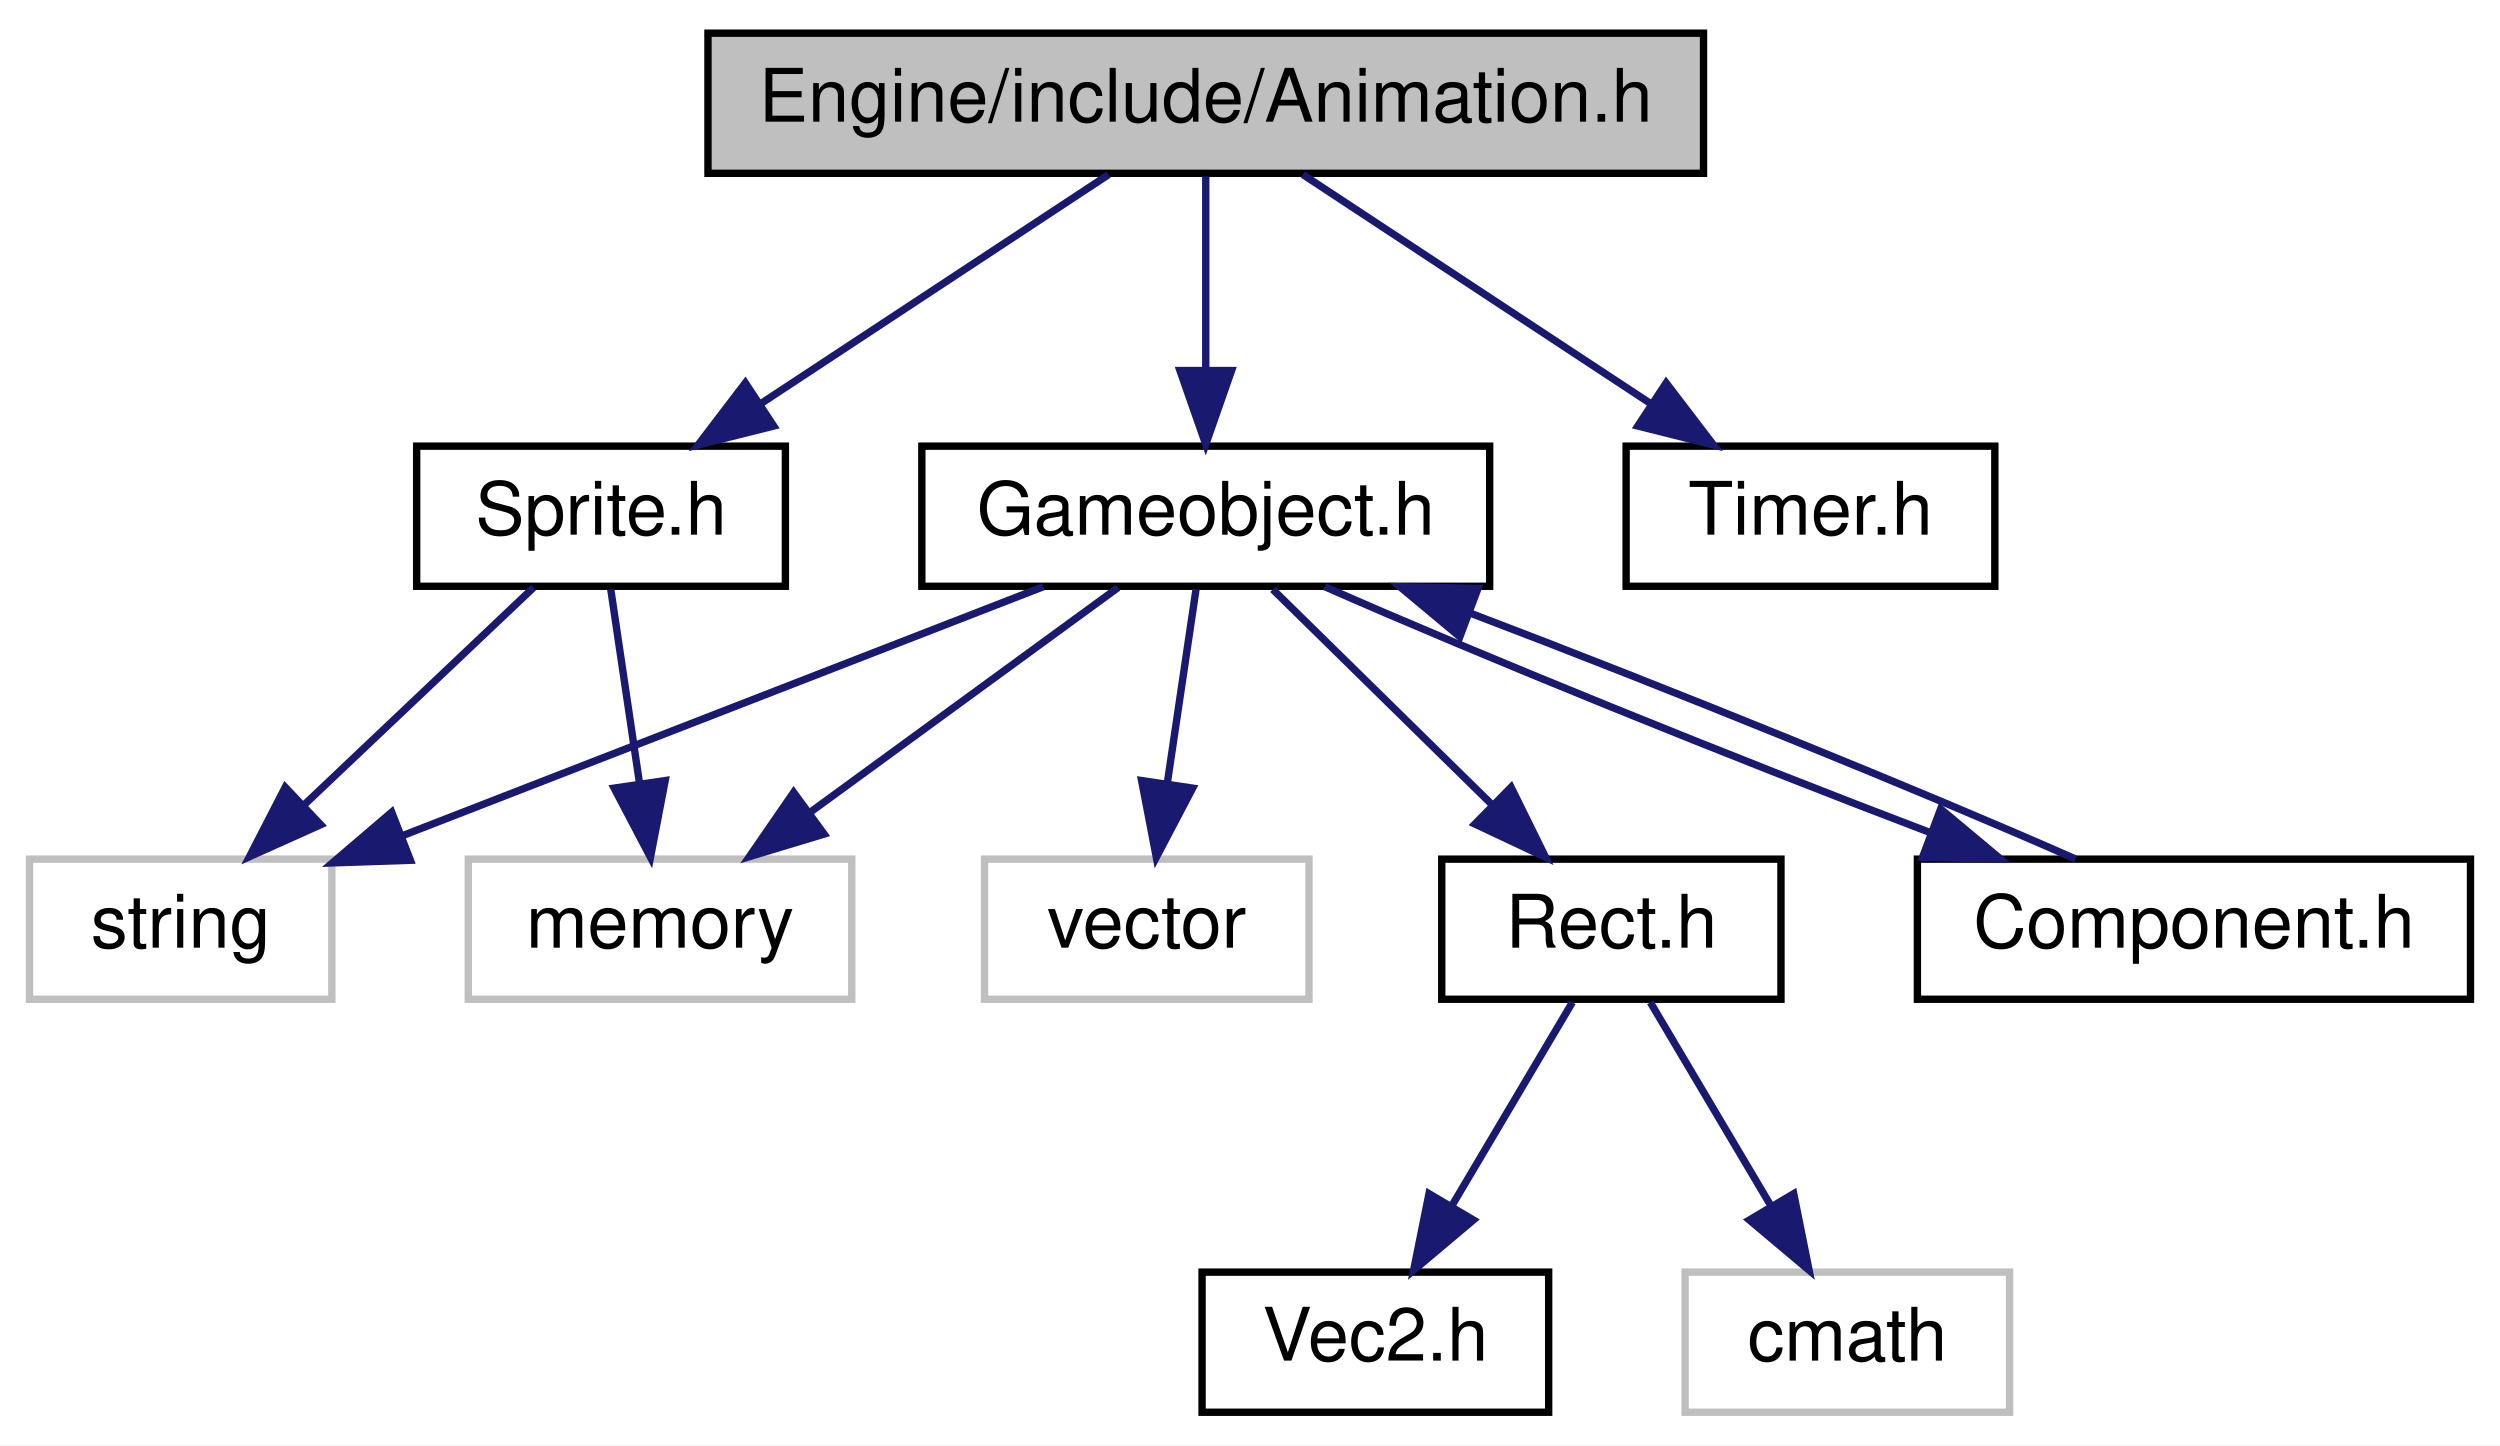
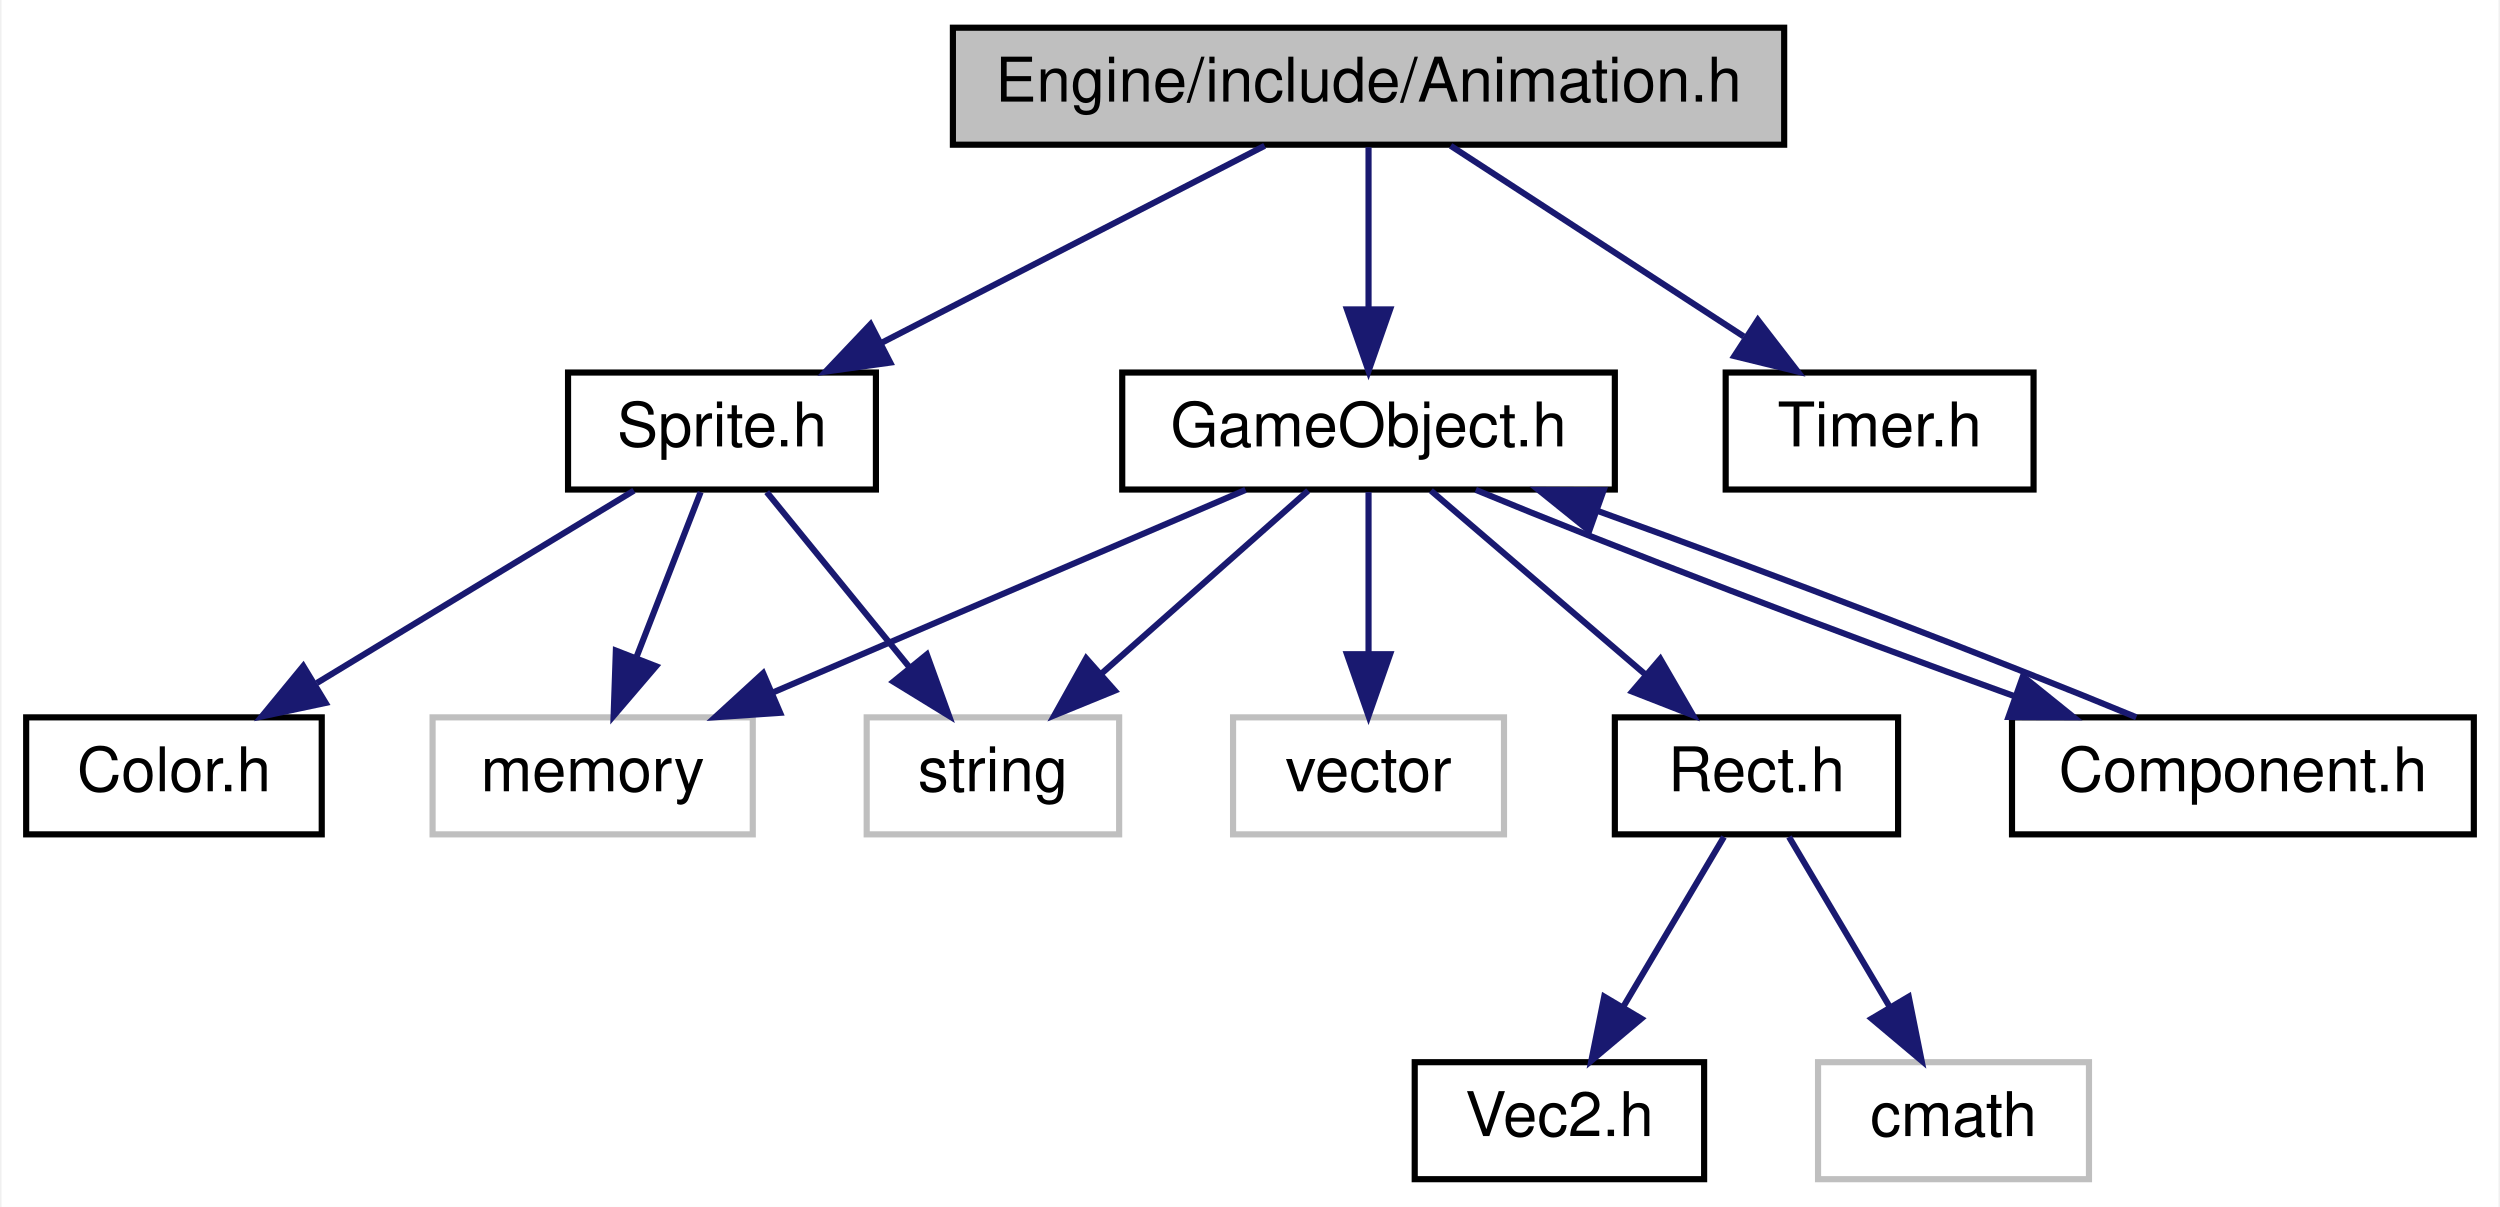
- <svg xmlns="http://www.w3.org/2000/svg" xmlns:xlink="http://www.w3.org/1999/xlink" width="339pt" height="196pt" viewBox="0.00 0.00 339.00 196.00">
+ <svg xmlns="http://www.w3.org/2000/svg" xmlns:xlink="http://www.w3.org/1999/xlink" width="406pt" height="196pt" viewBox="0.00 0.00 405.50 196.00">
  <g id="graph0" class="graph" transform="scale(1 1) rotate(0) translate(4 192)">
-     <polygon fill="white" stroke="none" points="-4,4 -4,-192 335,-192 335,4 -4,4" />
+     <polygon fill="white" stroke="none" points="-4,4 -4,-192 401.5,-192 401.5,4 -4,4" />
    <g id="node1" class="node">
-       <polygon fill="#bfbfbf" stroke="black" points="92,-168.5 92,-187.5 227,-187.5 227,-168.5 92,-168.5" />
-       <text text-anchor="middle" x="159.5" y="-175.5" font-family="Helvetica,sans-Serif" font-size="10.00">Engine/include/Animation.h</text>
+       <polygon fill="#bfbfbf" stroke="black" points="150.5,-168.5 150.5,-187.5 285.5,-187.5 285.5,-168.5 150.5,-168.5" />
+       <text text-anchor="middle" x="218" y="-175.5" font-family="Helvetica,sans-Serif" font-size="10.00">Engine/include/Animation.h</text>
    </g>
    <g id="node2" class="node">
      <g id="a_node2">
-         <a xlink:href="Gameobject_8h.html" target="_top" xlink:title="Gameobject.h">
-           <polygon fill="white" stroke="black" points="121,-112.5 121,-131.5 198,-131.5 198,-112.5 121,-112.5" />
-           <text text-anchor="middle" x="159.5" y="-119.5" font-family="Helvetica,sans-Serif" font-size="10.00">Gameobject.h</text>
+         <a xlink:href="GameObject_8h.html" target="_top" xlink:title="GameObject.h">
+           <polygon fill="white" stroke="black" points="178,-112.5 178,-131.5 258,-131.5 258,-112.5 178,-112.5" />
+           <text text-anchor="middle" x="218" y="-119.5" font-family="Helvetica,sans-Serif" font-size="10.00">GameObject.h</text>
        </a>
      </g>
    </g>
    <g id="edge1" class="edge">
-       <path fill="none" stroke="midnightblue" d="M159.5,-168.083C159.5,-161.006 159.5,-150.861 159.5,-141.986" />
-       <polygon fill="midnightblue" stroke="midnightblue" points="163,-141.751 159.5,-131.751 156,-141.751 163,-141.751" />
+       <path fill="none" stroke="midnightblue" d="M218,-168.083C218,-161.006 218,-150.861 218,-141.986" />
+       <polygon fill="midnightblue" stroke="midnightblue" points="221.5,-141.751 218,-131.751 214.5,-141.751 221.5,-141.751" />
    </g>
    <g id="node10" class="node">
      <g id="a_node10">
        <a xlink:href="Timer_8h.html" target="_top" xlink:title="Timer.h">
-           <polygon fill="white" stroke="black" points="216.5,-112.5 216.5,-131.5 266.5,-131.5 266.5,-112.5 216.5,-112.5" />
-           <text text-anchor="middle" x="241.5" y="-119.5" font-family="Helvetica,sans-Serif" font-size="10.00">Timer.h</text>
+           <polygon fill="white" stroke="black" points="276,-112.5 276,-131.5 326,-131.5 326,-112.5 276,-112.5" />
+           <text text-anchor="middle" x="301" y="-119.5" font-family="Helvetica,sans-Serif" font-size="10.00">Timer.h</text>
        </a>
      </g>
    </g>
    <g id="edge10" class="edge">
-       <path fill="none" stroke="midnightblue" d="M172.675,-168.324C185.347,-159.979 204.733,-147.212 219.706,-137.352" />
-       <polygon fill="midnightblue" stroke="midnightblue" points="221.931,-140.078 228.358,-131.655 218.081,-134.231 221.931,-140.078" />
+       <path fill="none" stroke="midnightblue" d="M231.335,-168.324C244.162,-159.979 263.785,-147.212 278.94,-137.352" />
+       <polygon fill="midnightblue" stroke="midnightblue" points="281.224,-140.042 287.698,-131.655 277.407,-134.174 281.224,-140.042" />
    </g>
    <g id="node11" class="node">
      <g id="a_node11">
        <a xlink:href="Sprite_8h.html" target="_top" xlink:title="Sprite.h">
-           <polygon fill="white" stroke="black" points="52.5,-112.5 52.5,-131.5 102.5,-131.5 102.5,-112.5 52.5,-112.5" />
-           <text text-anchor="middle" x="77.5" y="-119.5" font-family="Helvetica,sans-Serif" font-size="10.00">Sprite.h</text>
+           <polygon fill="white" stroke="black" points="88,-112.5 88,-131.5 138,-131.5 138,-112.5 88,-112.5" />
+           <text text-anchor="middle" x="113" y="-119.5" font-family="Helvetica,sans-Serif" font-size="10.00">Sprite.h</text>
        </a>
      </g>
    </g>
    <g id="edge11" class="edge">
-       <path fill="none" stroke="midnightblue" d="M146.325,-168.324C133.653,-159.979 114.267,-147.212 99.294,-137.352" />
-       <polygon fill="midnightblue" stroke="midnightblue" points="100.919,-134.231 90.642,-131.655 97.069,-140.078 100.919,-134.231" />
+       <path fill="none" stroke="midnightblue" d="M201.13,-168.324C184.291,-159.664 158.193,-146.242 138.762,-136.249" />
+       <polygon fill="midnightblue" stroke="midnightblue" points="140.322,-133.116 129.828,-131.655 137.12,-139.341 140.322,-133.116" />
    </g>
    <g id="node3" class="node">
-       <polygon fill="white" stroke="#bfbfbf" points="129.5,-56.5 129.5,-75.5 173.5,-75.5 173.5,-56.5 129.5,-56.5" />
-       <text text-anchor="middle" x="151.5" y="-63.5" font-family="Helvetica,sans-Serif" font-size="10.00">vector</text>
+       <polygon fill="white" stroke="#bfbfbf" points="196,-56.5 196,-75.5 240,-75.5 240,-56.5 196,-56.5" />
+       <text text-anchor="middle" x="218" y="-63.5" font-family="Helvetica,sans-Serif" font-size="10.00">vector</text>
    </g>
    <g id="edge2" class="edge">
-       <path fill="none" stroke="midnightblue" d="M158.179,-112.083C157.119,-104.927 155.594,-94.635 154.269,-85.691" />
-       <polygon fill="midnightblue" stroke="midnightblue" points="157.724,-85.13 152.796,-75.751 150.8,-86.156 157.724,-85.13" />
+       <path fill="none" stroke="midnightblue" d="M218,-112.083C218,-105.006 218,-94.861 218,-85.987" />
+       <polygon fill="midnightblue" stroke="midnightblue" points="221.5,-85.751 218,-75.751 214.5,-85.751 221.5,-85.751" />
    </g>
    <g id="node4" class="node">
-       <polygon fill="white" stroke="#bfbfbf" points="59.5,-56.5 59.5,-75.5 111.5,-75.5 111.5,-56.5 59.5,-56.5" />
-       <text text-anchor="middle" x="85.5" y="-63.5" font-family="Helvetica,sans-Serif" font-size="10.00">memory</text>
+       <polygon fill="white" stroke="#bfbfbf" points="66,-56.5 66,-75.5 118,-75.5 118,-56.5 66,-56.5" />
+       <text text-anchor="middle" x="92" y="-63.5" font-family="Helvetica,sans-Serif" font-size="10.00">memory</text>
    </g>
    <g id="edge3" class="edge">
-       <path fill="none" stroke="midnightblue" d="M147.611,-112.324C136.35,-104.107 119.213,-91.602 105.791,-81.807" />
-       <polygon fill="midnightblue" stroke="midnightblue" points="107.747,-78.901 97.606,-75.834 103.62,-84.556 107.747,-78.901" />
+       <path fill="none" stroke="midnightblue" d="M198.035,-112.444C177.391,-103.596 144.937,-89.688 121.368,-79.587" />
+       <polygon fill="midnightblue" stroke="midnightblue" points="122.442,-76.239 111.872,-75.516 119.684,-82.673 122.442,-76.239" />
    </g>
    <g id="node5" class="node">
      <g id="a_node5">
        <a xlink:href="Rect_8h.html" target="_top" xlink:title="Rect.h">
-           <polygon fill="white" stroke="black" points="191.5,-56.5 191.5,-75.5 237.5,-75.5 237.5,-56.5 191.5,-56.5" />
-           <text text-anchor="middle" x="214.5" y="-63.5" font-family="Helvetica,sans-Serif" font-size="10.00">Rect.h</text>
+           <polygon fill="white" stroke="black" points="258,-56.5 258,-75.5 304,-75.5 304,-56.5 258,-56.5" />
+           <text text-anchor="middle" x="281" y="-63.5" font-family="Helvetica,sans-Serif" font-size="10.00">Rect.h</text>
        </a>
      </g>
    </g>
    <g id="edge4" class="edge">
-       <path fill="none" stroke="midnightblue" d="M168.582,-112.083C176.671,-104.141 188.695,-92.335 198.41,-82.797" />
-       <polygon fill="midnightblue" stroke="midnightblue" points="200.903,-85.254 205.587,-75.751 195.999,-80.26 200.903,-85.254" />
+       <path fill="none" stroke="midnightblue" d="M228.122,-112.324C237.526,-104.263 251.744,-92.076 263.069,-82.37" />
+       <polygon fill="midnightblue" stroke="midnightblue" points="265.379,-84.999 270.694,-75.834 260.823,-79.684 265.379,-84.999" />
    </g>
    <g id="node8" class="node">
-       <polygon fill="white" stroke="#bfbfbf" points="0,-56.5 0,-75.5 41,-75.5 41,-56.5 0,-56.5" />
-       <text text-anchor="middle" x="20.5" y="-63.5" font-family="Helvetica,sans-Serif" font-size="10.00">string</text>
+       <polygon fill="white" stroke="#bfbfbf" points="136.5,-56.5 136.5,-75.5 177.5,-75.5 177.5,-56.5 136.5,-56.5" />
+       <text text-anchor="middle" x="157" y="-63.5" font-family="Helvetica,sans-Serif" font-size="10.00">string</text>
    </g>
    <g id="edge7" class="edge">
-       <path fill="none" stroke="midnightblue" d="M137.475,-112.444C113.989,-103.319 76.647,-88.812 50.488,-78.65" />
-       <polygon fill="midnightblue" stroke="midnightblue" points="51.651,-75.347 41.062,-74.988 49.116,-81.872 51.651,-75.347" />
+       <path fill="none" stroke="midnightblue" d="M208.199,-112.324C199.182,-104.341 185.594,-92.313 174.682,-82.653" />
+       <polygon fill="midnightblue" stroke="midnightblue" points="176.787,-79.842 166.979,-75.834 172.147,-85.083 176.787,-79.842" />
    </g>
    <g id="node9" class="node">
      <g id="a_node9">
        <a xlink:href="Component_8h.html" target="_top" xlink:title="Component.h">
-           <polygon fill="white" stroke="black" points="256,-56.5 256,-75.5 331,-75.5 331,-56.5 256,-56.5" />
-           <text text-anchor="middle" x="293.5" y="-63.5" font-family="Helvetica,sans-Serif" font-size="10.00">Component.h</text>
+           <polygon fill="white" stroke="black" points="322.5,-56.5 322.5,-75.5 397.5,-75.5 397.5,-56.5 322.5,-56.5" />
+           <text text-anchor="middle" x="360" y="-63.5" font-family="Helvetica,sans-Serif" font-size="10.00">Component.h</text>
        </a>
      </g>
    </g>
    <g id="edge8" class="edge">
-       <path fill="none" stroke="midnightblue" d="M175.644,-112.444C196.015,-103.438 231.16,-89.189 257.871,-79.049" />
-       <polygon fill="midnightblue" stroke="midnightblue" points="259.153,-82.306 267.287,-75.516 256.694,-75.752 259.153,-82.306" />
+       <path fill="none" stroke="midnightblue" d="M235.412,-112.444C257.212,-103.399 294.7,-89.064 322.956,-78.916" />
+       <polygon fill="midnightblue" stroke="midnightblue" points="324.274,-82.162 332.525,-75.516 321.93,-75.566 324.274,-82.162" />
    </g>
    <g id="node6" class="node">
      <g id="a_node6">
        <a xlink:href="Vec2_8h.html" target="_top" xlink:title="Vec2.h">
-           <polygon fill="white" stroke="black" points="159,-0.5 159,-19.5 206,-19.5 206,-0.5 159,-0.5" />
-           <text text-anchor="middle" x="182.5" y="-7.5" font-family="Helvetica,sans-Serif" font-size="10.00">Vec2.h</text>
+           <polygon fill="white" stroke="black" points="225.5,-0.5 225.5,-19.5 272.5,-19.5 272.5,-0.5 225.5,-0.5" />
+           <text text-anchor="middle" x="249" y="-7.5" font-family="Helvetica,sans-Serif" font-size="10.00">Vec2.h</text>
        </a>
      </g>
    </g>
    <g id="edge5" class="edge">
-       <path fill="none" stroke="midnightblue" d="M209.216,-56.083C204.789,-48.613 198.337,-37.724 192.882,-28.52" />
-       <polygon fill="midnightblue" stroke="midnightblue" points="195.795,-26.57 187.686,-19.751 189.773,-30.138 195.795,-26.57" />
+       <path fill="none" stroke="midnightblue" d="M275.716,-56.083C271.289,-48.613 264.837,-37.724 259.382,-28.52" />
+       <polygon fill="midnightblue" stroke="midnightblue" points="262.295,-26.57 254.186,-19.751 256.273,-30.138 262.295,-26.57" />
    </g>
    <g id="node7" class="node">
-       <polygon fill="white" stroke="#bfbfbf" points="224.5,-0.5 224.5,-19.5 268.5,-19.5 268.5,-0.5 224.5,-0.5" />
-       <text text-anchor="middle" x="246.5" y="-7.5" font-family="Helvetica,sans-Serif" font-size="10.00">cmath</text>
+       <polygon fill="white" stroke="#bfbfbf" points="291,-0.5 291,-19.5 335,-19.5 335,-0.5 291,-0.5" />
+       <text text-anchor="middle" x="313" y="-7.5" font-family="Helvetica,sans-Serif" font-size="10.00">cmath</text>
    </g>
    <g id="edge6" class="edge">
-       <path fill="none" stroke="midnightblue" d="M219.784,-56.083C224.211,-48.613 230.663,-37.724 236.118,-28.52" />
-       <polygon fill="midnightblue" stroke="midnightblue" points="239.227,-30.138 241.314,-19.751 233.205,-26.57 239.227,-30.138" />
+       <path fill="none" stroke="midnightblue" d="M286.284,-56.083C290.711,-48.613 297.163,-37.724 302.618,-28.52" />
+       <polygon fill="midnightblue" stroke="midnightblue" points="305.727,-30.138 307.814,-19.751 299.705,-26.57 305.727,-30.138" />
    </g>
    <g id="edge9" class="edge">
-       <path fill="none" stroke="midnightblue" d="M277.447,-75.516C257.119,-84.506 221.984,-98.754 195.248,-108.906" />
-       <polygon fill="midnightblue" stroke="midnightblue" points="193.954,-105.653 185.821,-112.444 196.414,-112.207 193.954,-105.653" />
+       <path fill="none" stroke="midnightblue" d="M342.685,-75.516C320.93,-84.546 283.452,-98.879 255.169,-109.039" />
+       <polygon fill="midnightblue" stroke="midnightblue" points="253.84,-105.797 245.589,-112.444 256.184,-112.393 253.84,-105.797" />
+     </g>
+     <g id="edge14" class="edge">
+       <path fill="none" stroke="midnightblue" d="M109.532,-112.083C106.688,-104.77 102.571,-94.181 99.04,-85.103" />
+       <polygon fill="midnightblue" stroke="midnightblue" points="102.29,-83.802 95.403,-75.751 95.766,-86.34 102.29,-83.802" />
    </g>
    <g id="edge13" class="edge">
-       <path fill="none" stroke="midnightblue" d="M78.821,-112.083C79.881,-104.927 81.406,-94.635 82.731,-85.691" />
-       <polygon fill="midnightblue" stroke="midnightblue" points="86.2,-86.156 84.204,-75.751 79.276,-85.13 86.2,-86.156" />
+       <path fill="none" stroke="midnightblue" d="M120.266,-112.083C126.545,-104.377 135.788,-93.033 143.431,-83.653" />
+       <polygon fill="midnightblue" stroke="midnightblue" points="146.266,-85.714 149.869,-75.751 140.839,-81.293 146.266,-85.714" />
+     </g>
+     <g id="node12" class="node">
+       <g id="a_node12">
+         <a xlink:href="Color_8h.html" target="_top" xlink:title="Color.h">
+           <polygon fill="white" stroke="black" points="0,-56.5 0,-75.5 48,-75.5 48,-56.5 0,-56.5" />
+           <text text-anchor="middle" x="24" y="-63.5" font-family="Helvetica,sans-Serif" font-size="10.00">Color.h</text>
+         </a>
+       </g>
    </g>
    <g id="edge12" class="edge">
-       <path fill="none" stroke="midnightblue" d="M68.342,-112.324C59.998,-104.42 47.468,-92.548 37.323,-82.938" />
-       <polygon fill="midnightblue" stroke="midnightblue" points="39.491,-80.171 29.825,-75.834 34.677,-85.252 39.491,-80.171" />
+       <path fill="none" stroke="midnightblue" d="M98.701,-112.324C84.817,-103.9 63.508,-90.971 47.196,-81.074" />
+       <polygon fill="midnightblue" stroke="midnightblue" points="48.629,-77.85 38.264,-75.654 44.998,-83.834 48.629,-77.85" />
    </g>
  </g>
</svg>
